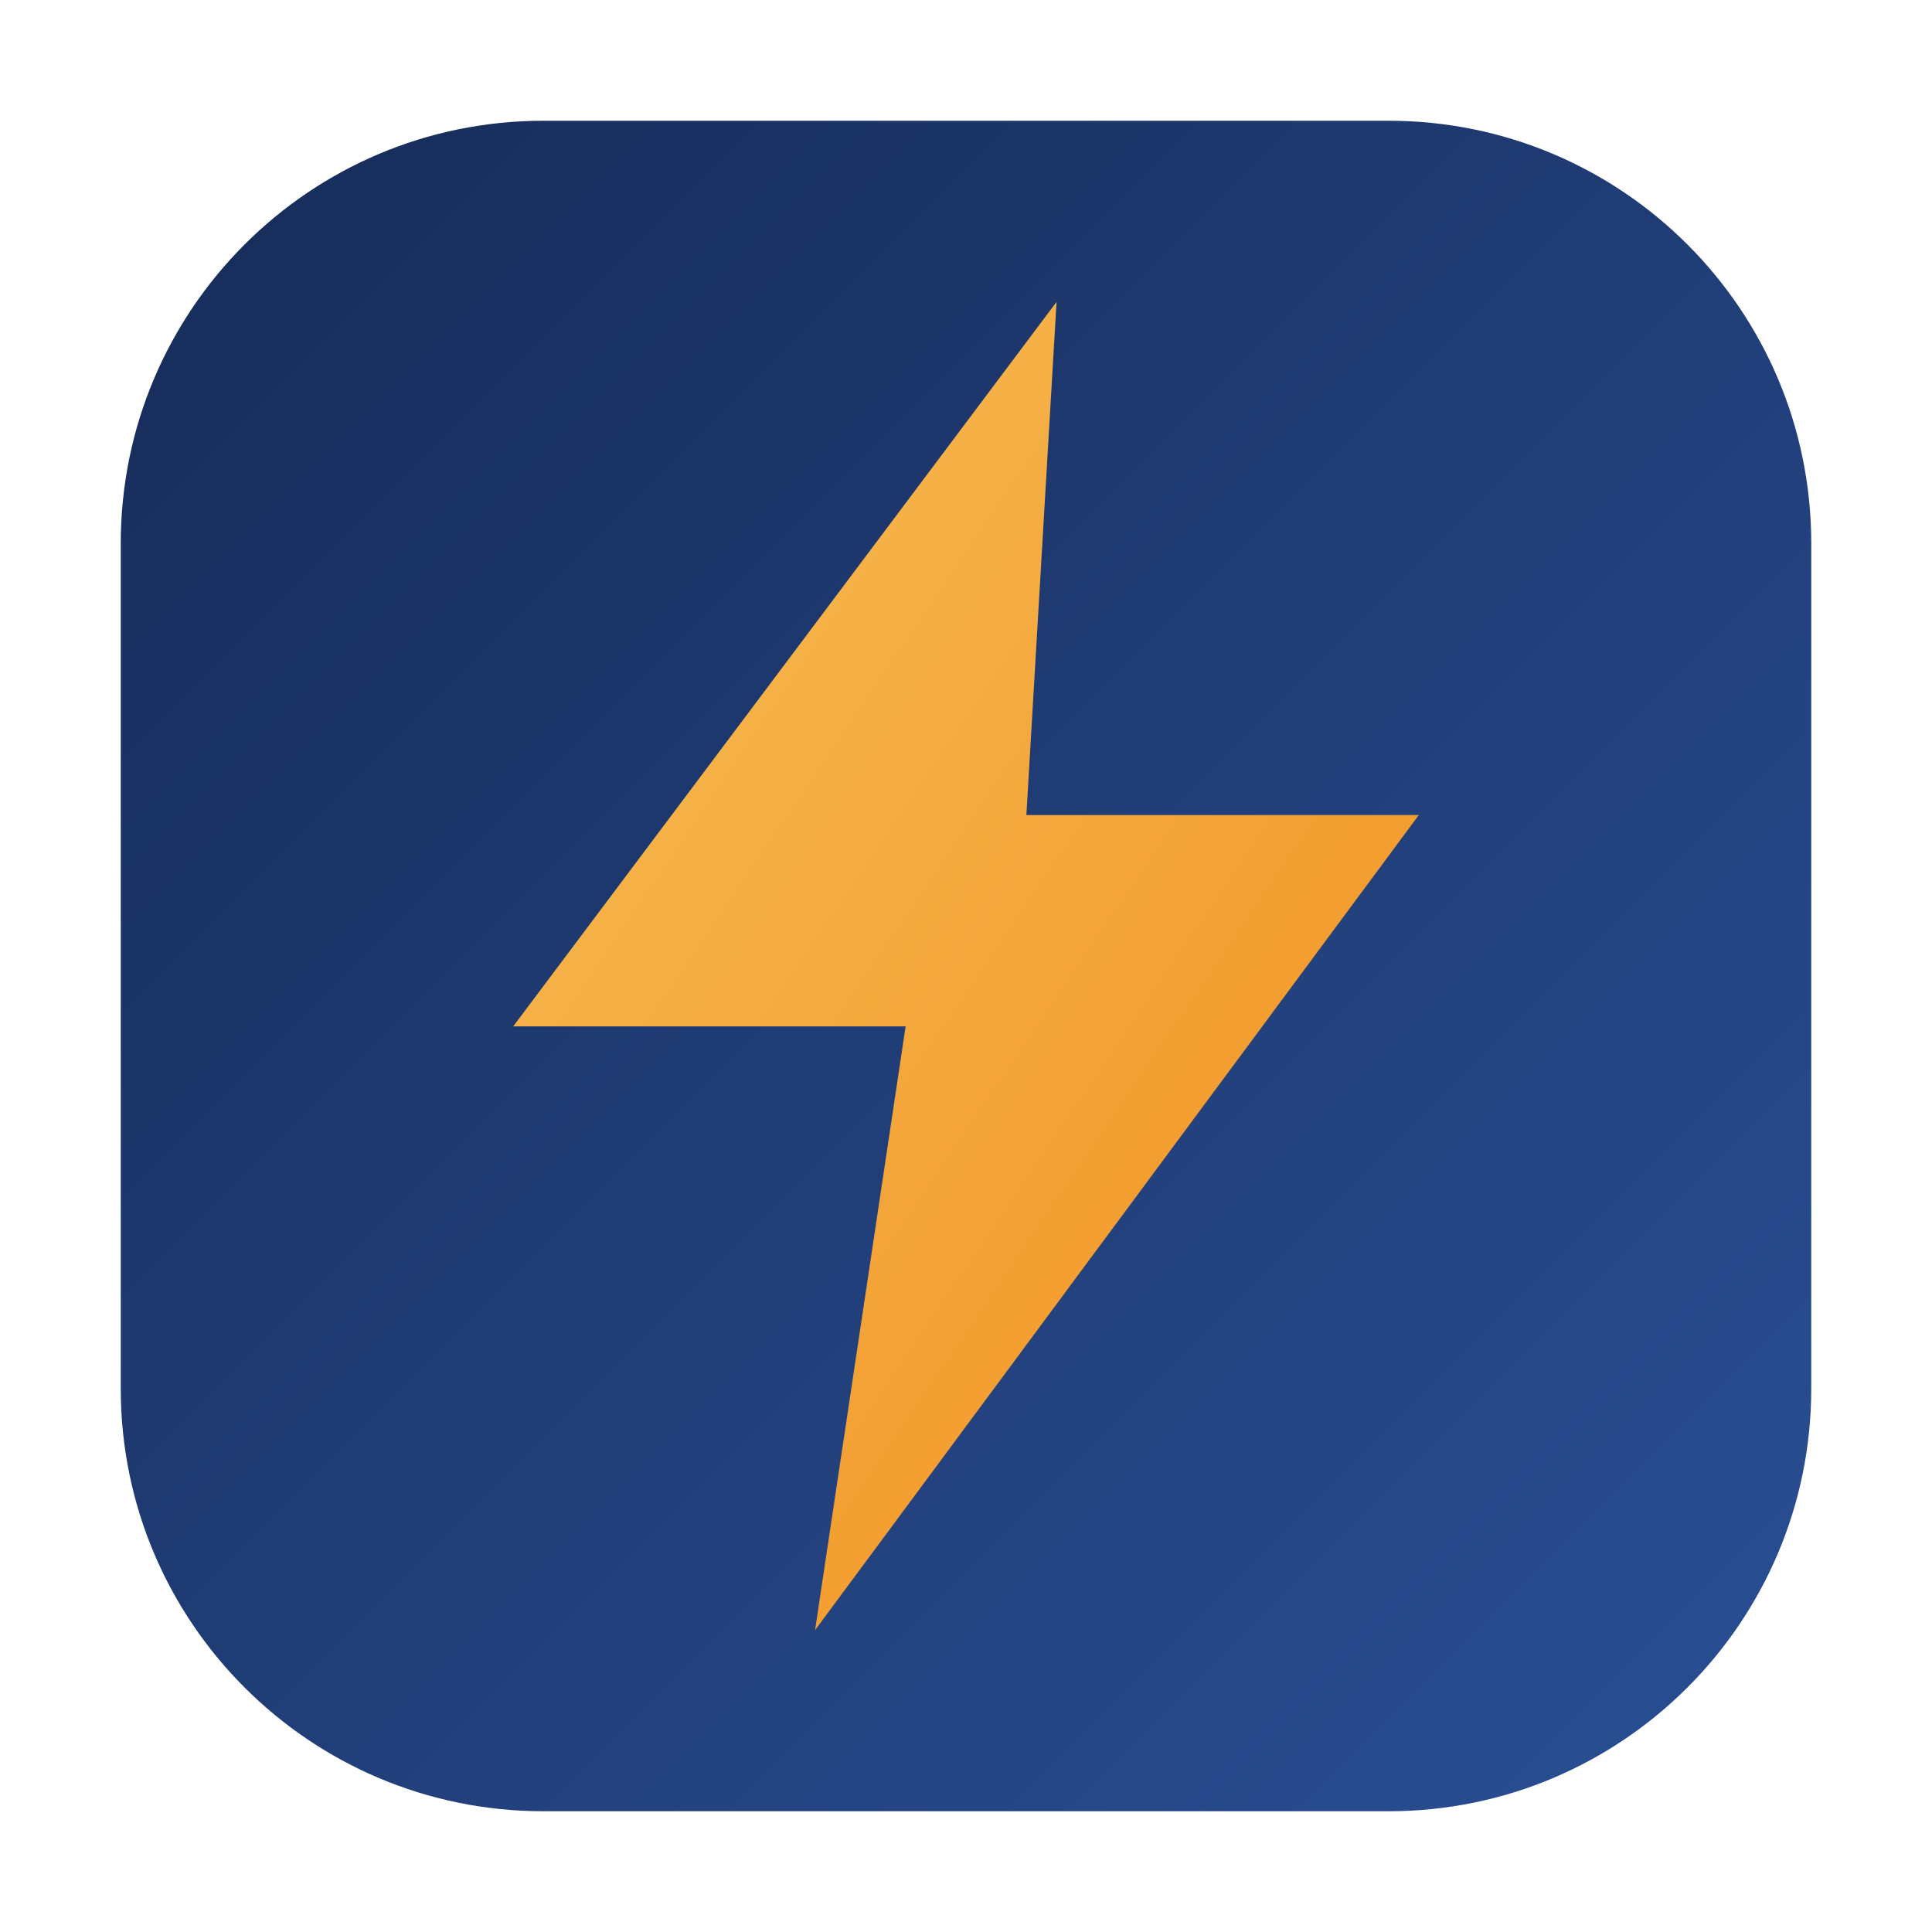
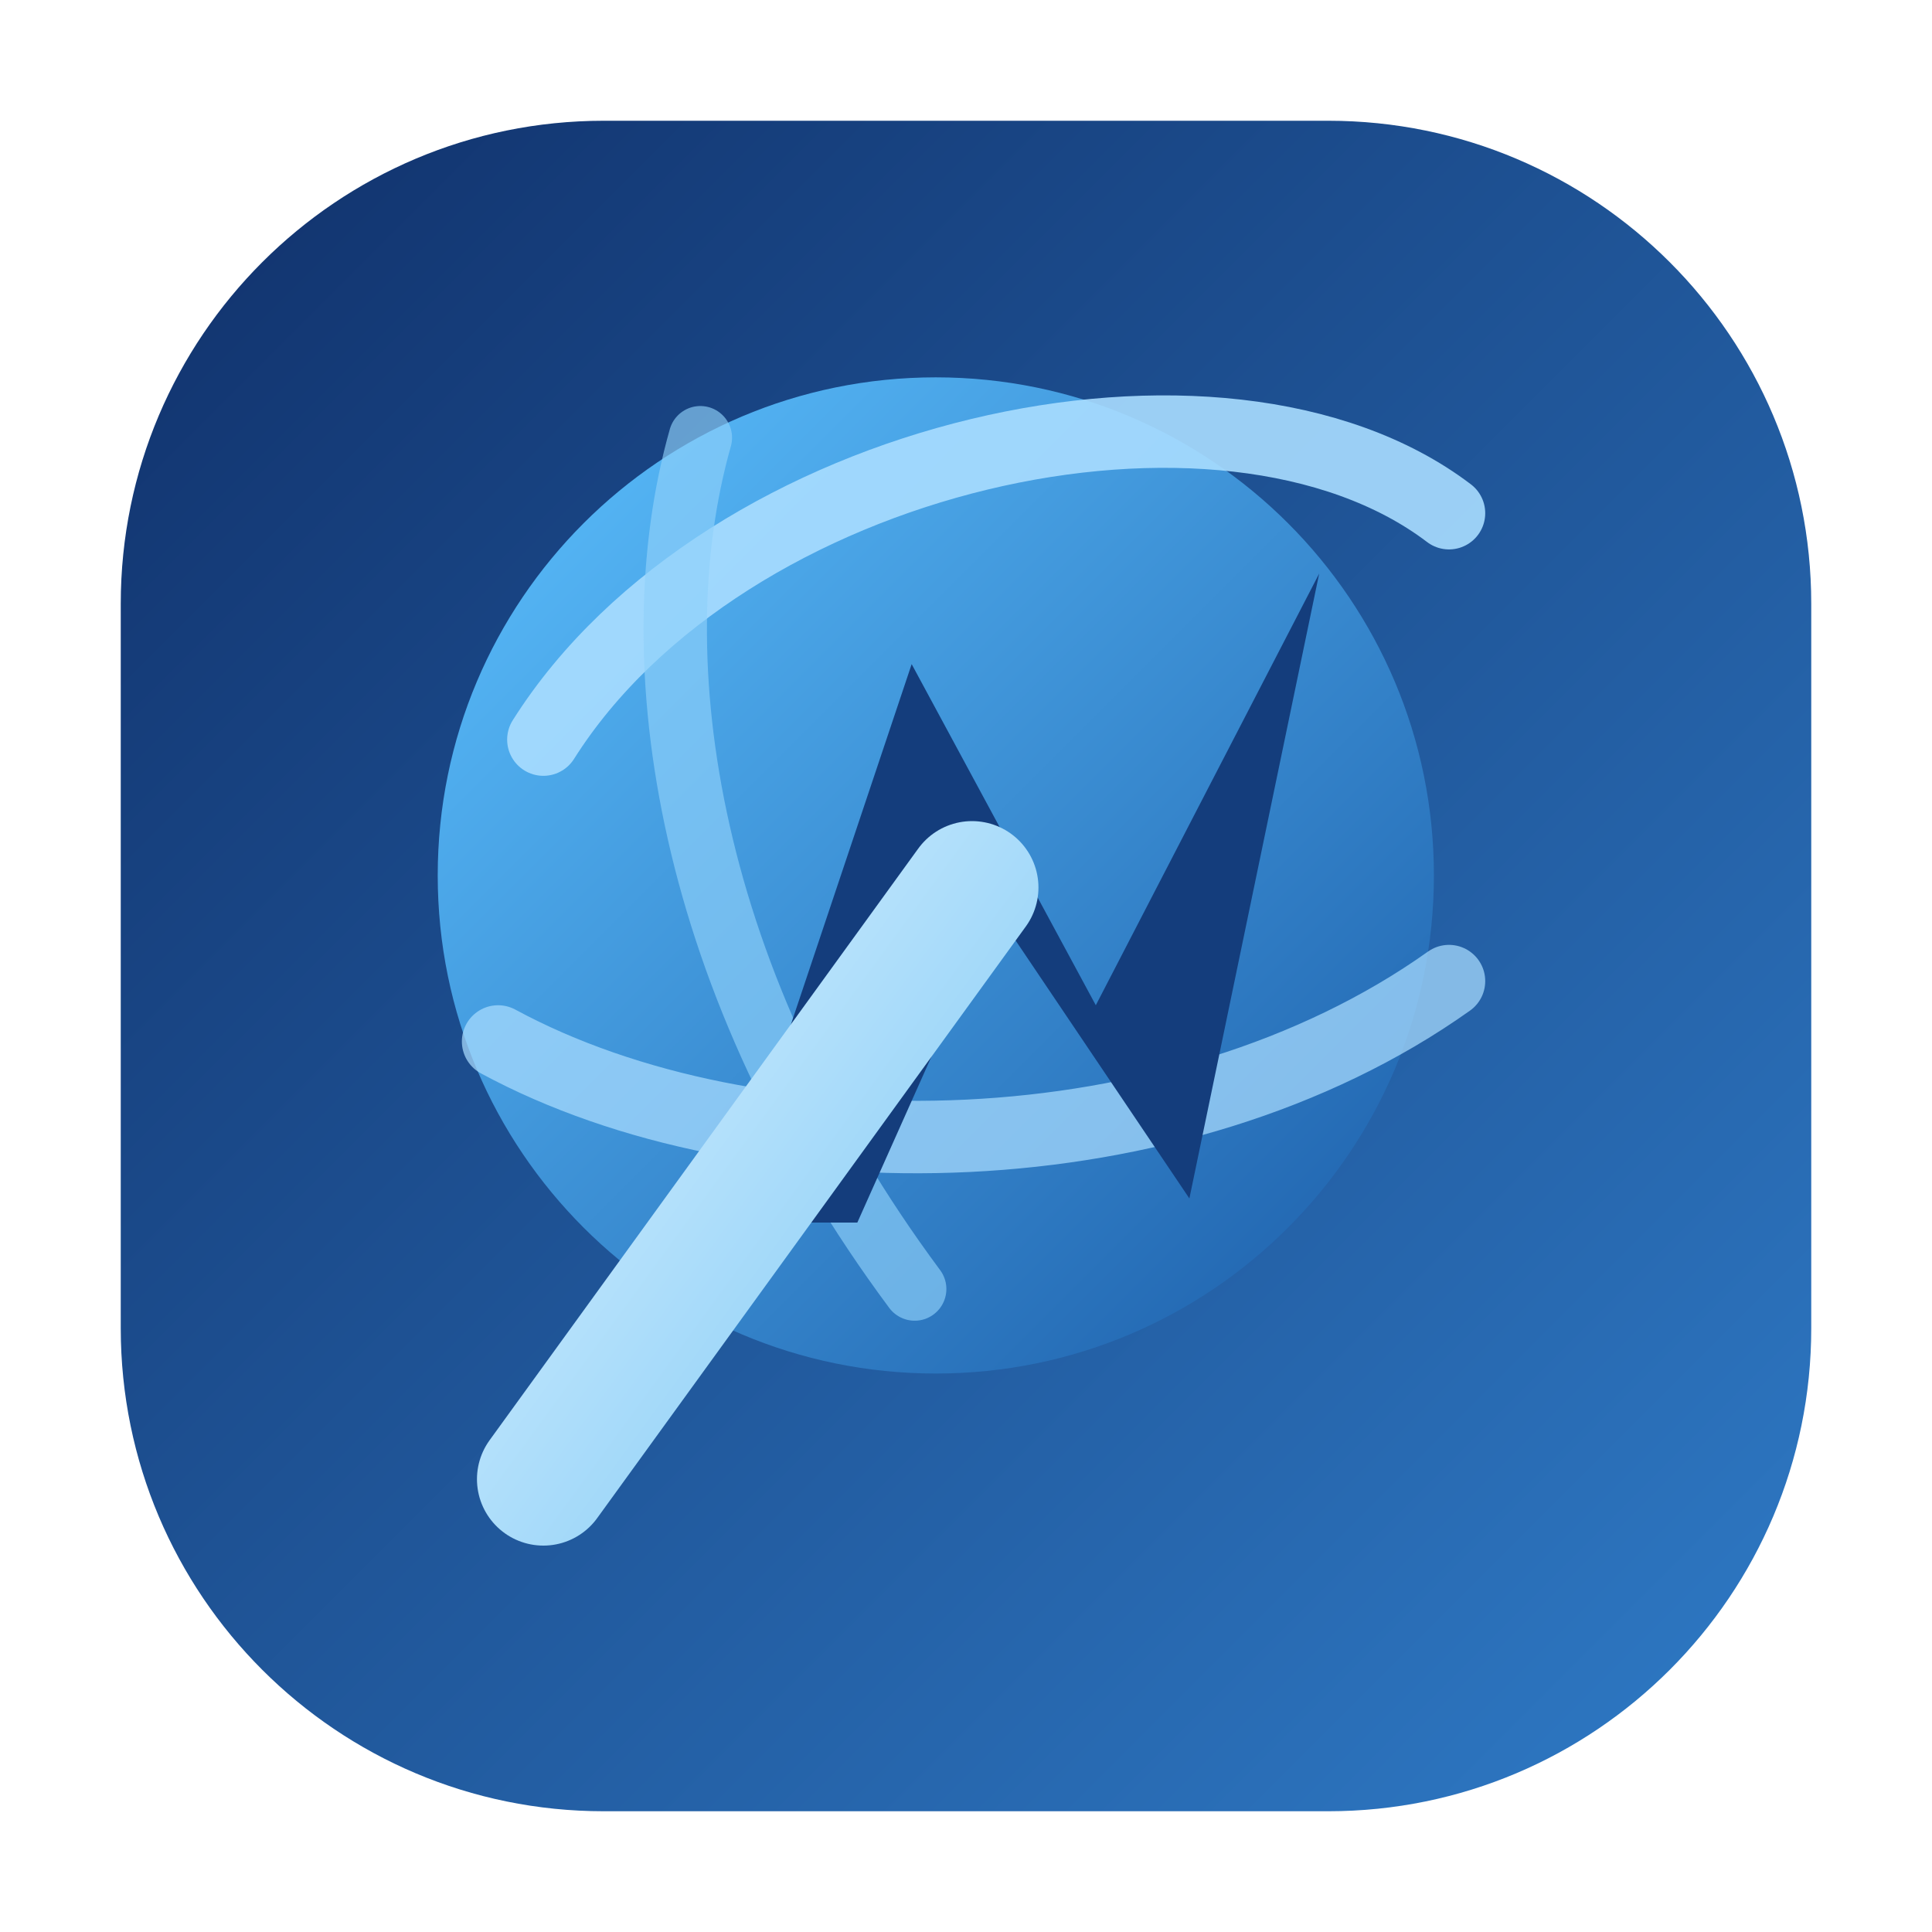
<svg xmlns="http://www.w3.org/2000/svg" viewBox="0 0 64 64">
  <defs>
    <linearGradient id="bg" x1="0" y1="0" x2="1" y2="1">
-       <stop offset="0%" stop-color="#162b58" />
-       <stop offset="100%" stop-color="#2a4f95" />
+       <stop offset="0%" stop-color="#10306a" />
+       <stop offset="100%" stop-color="#2f7bc7" />
    </linearGradient>
-     <linearGradient id="bolt" x1="0" y1="0" x2="1" y2="1">
-       <stop offset="0%" stop-color="#f8bf57" />
-       <stop offset="100%" stop-color="#f08f1f" />
+     <linearGradient id="orb" x1="0" y1="0" x2="1" y2="1">
+       <stop offset="0%" stop-color="#5cc1ff" />
+       <stop offset="100%" stop-color="#1b5ca8" />
+     </linearGradient>
+     <linearGradient id="slash" x1="0" y1="0" x2="1" y2="1">
+       <stop offset="0%" stop-color="#d7f1ff" />
+       <stop offset="100%" stop-color="#7fc8f5" />
    </linearGradient>
  </defs>
-   <rect x="4" y="4" width="56" height="56" rx="14" fill="url(#bg)" />
-   <path d="M35 10L17 34h13l-3 20 20-27H34z" fill="url(#bolt)" />
+   <rect x="4" y="4" width="56" height="56" rx="16" fill="url(#bg)" />
+   <circle cx="31" cy="29" r="16.5" fill="url(#orb)" />
+   <path d="M18 24.5c6-9.5 22.5-13.2 30-7.5" fill="none" stroke="#a9ddff" stroke-linecap="round" stroke-width="2.4" opacity=".9" />
+   <path d="M16.5 34.5c8.5 4.6 22.5 4.4 31.5-2" fill="none" stroke="#a9ddff" stroke-linecap="round" stroke-width="2.4" opacity=".72" />
+   <path d="M23.2 14.5c-2.1 7.4-.4 18.1 7.1 28.2" fill="none" stroke="#8fd1fb" stroke-linecap="round" stroke-width="2.1" opacity=".65" />
+   <path d="M24 40.5 30.2 22l6.1 11.3L43.7 19l-4.3 20.7-6.4-9.5-4.6 10.3Z" fill="#143d7c" />
+   <path d="M18 49 32.2 29.4" fill="none" stroke="url(#slash)" stroke-linecap="round" stroke-width="4.4" />
</svg>
